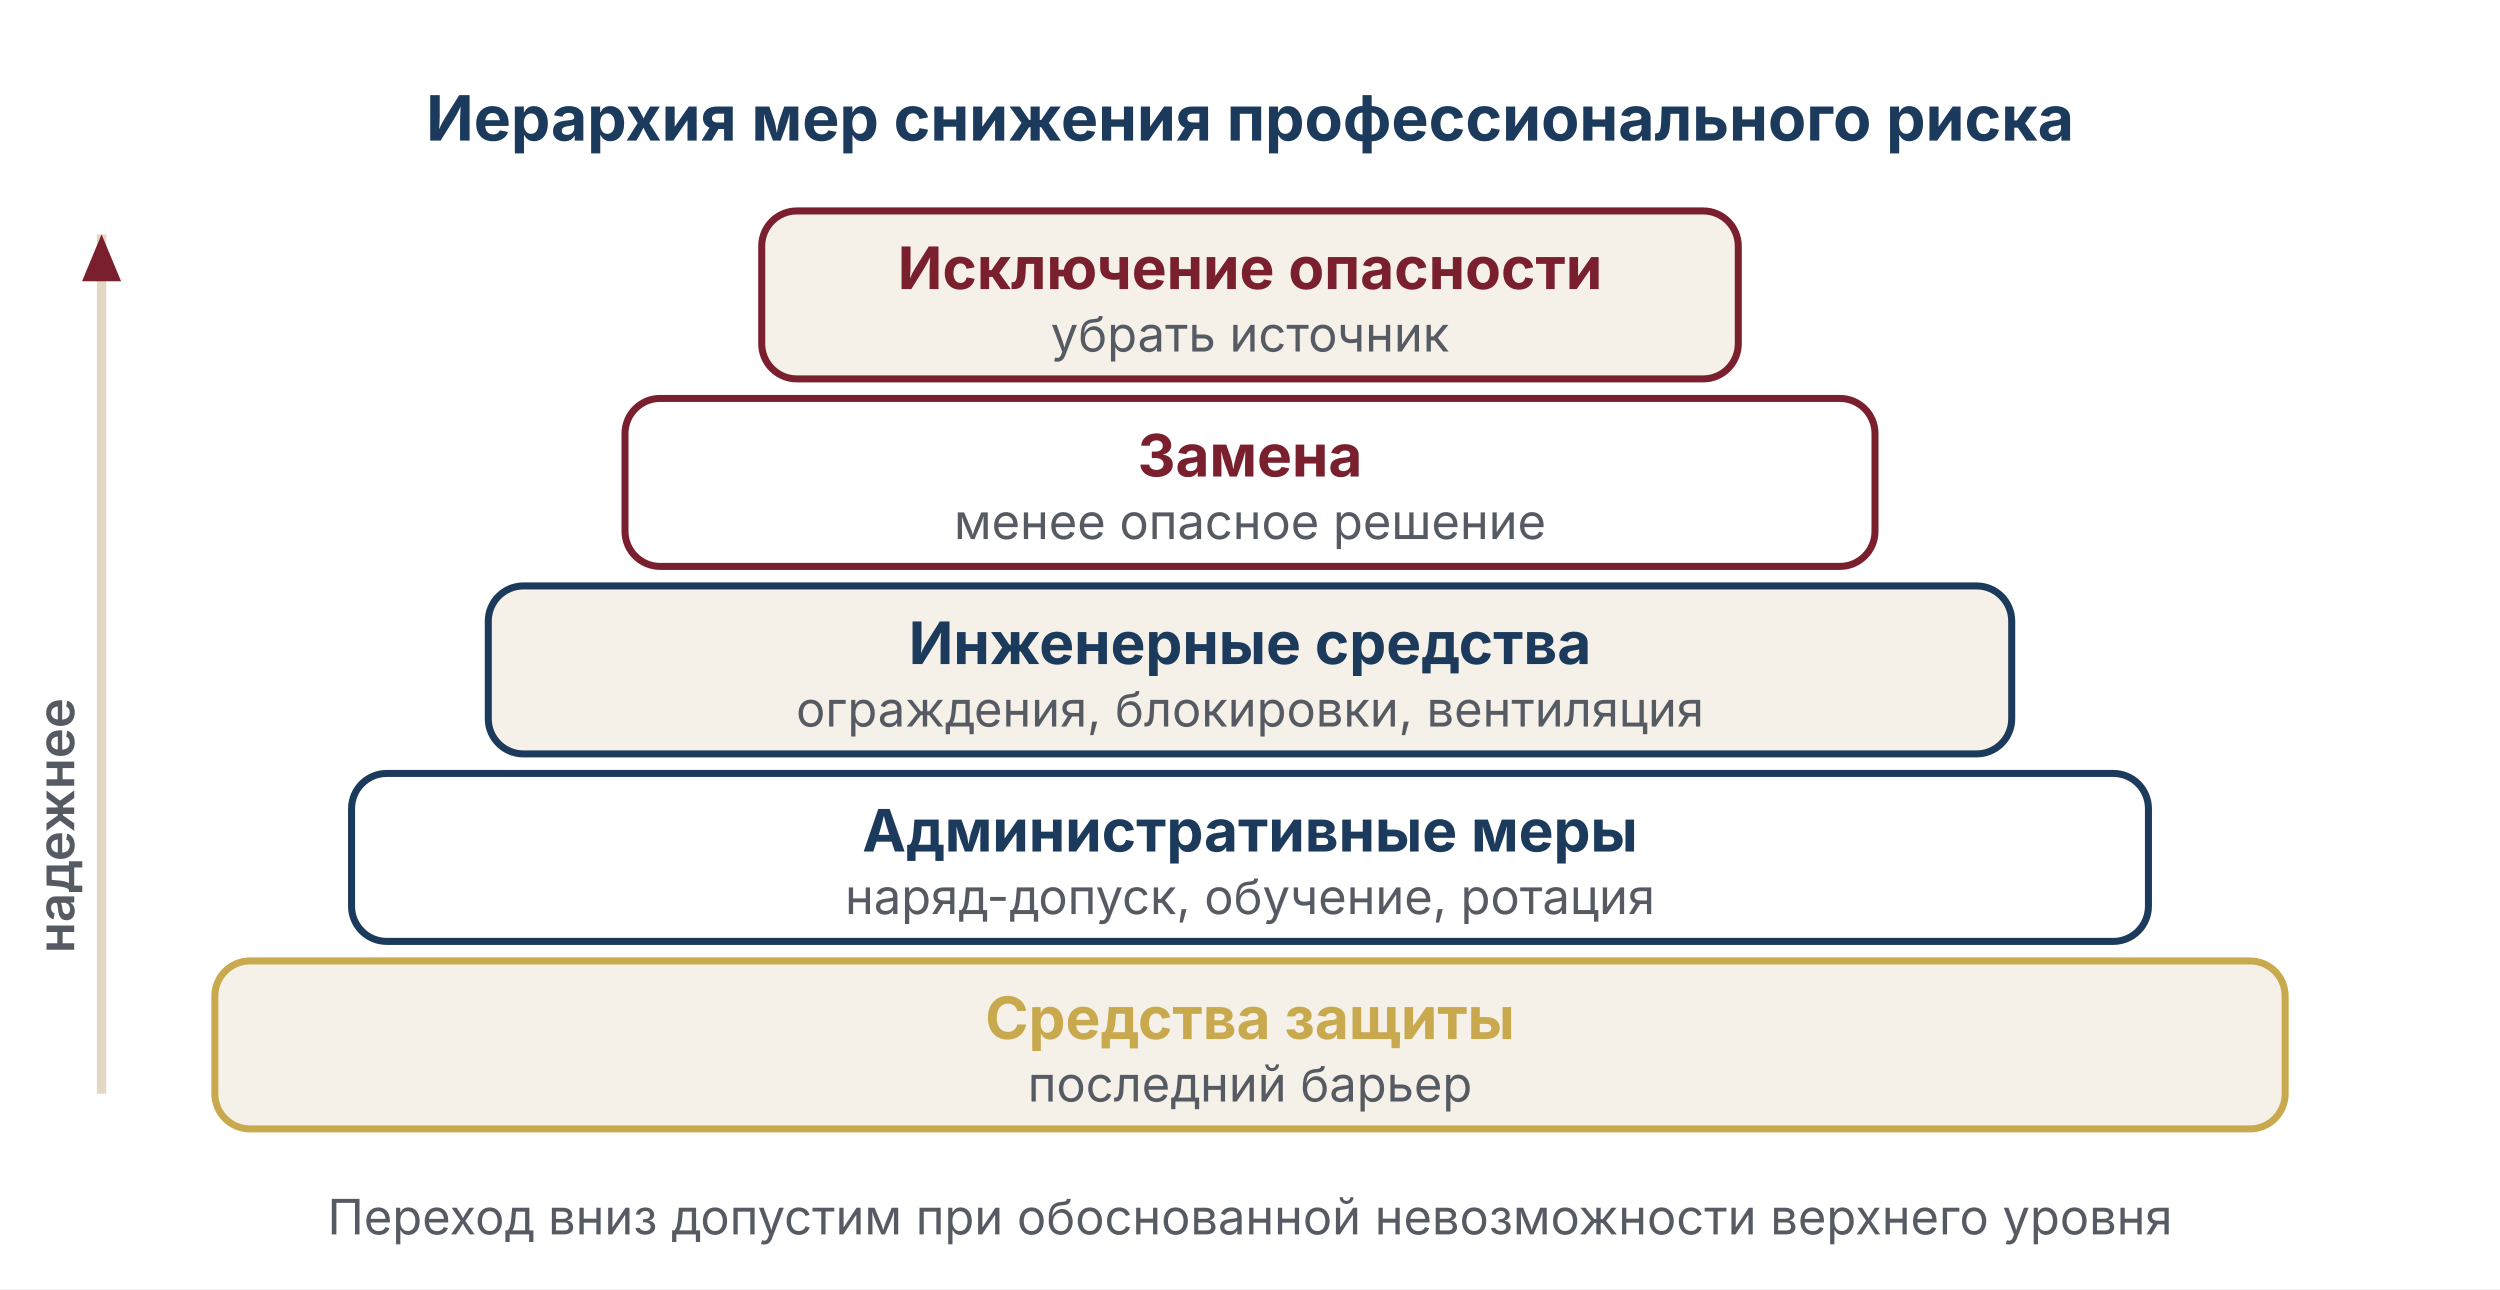
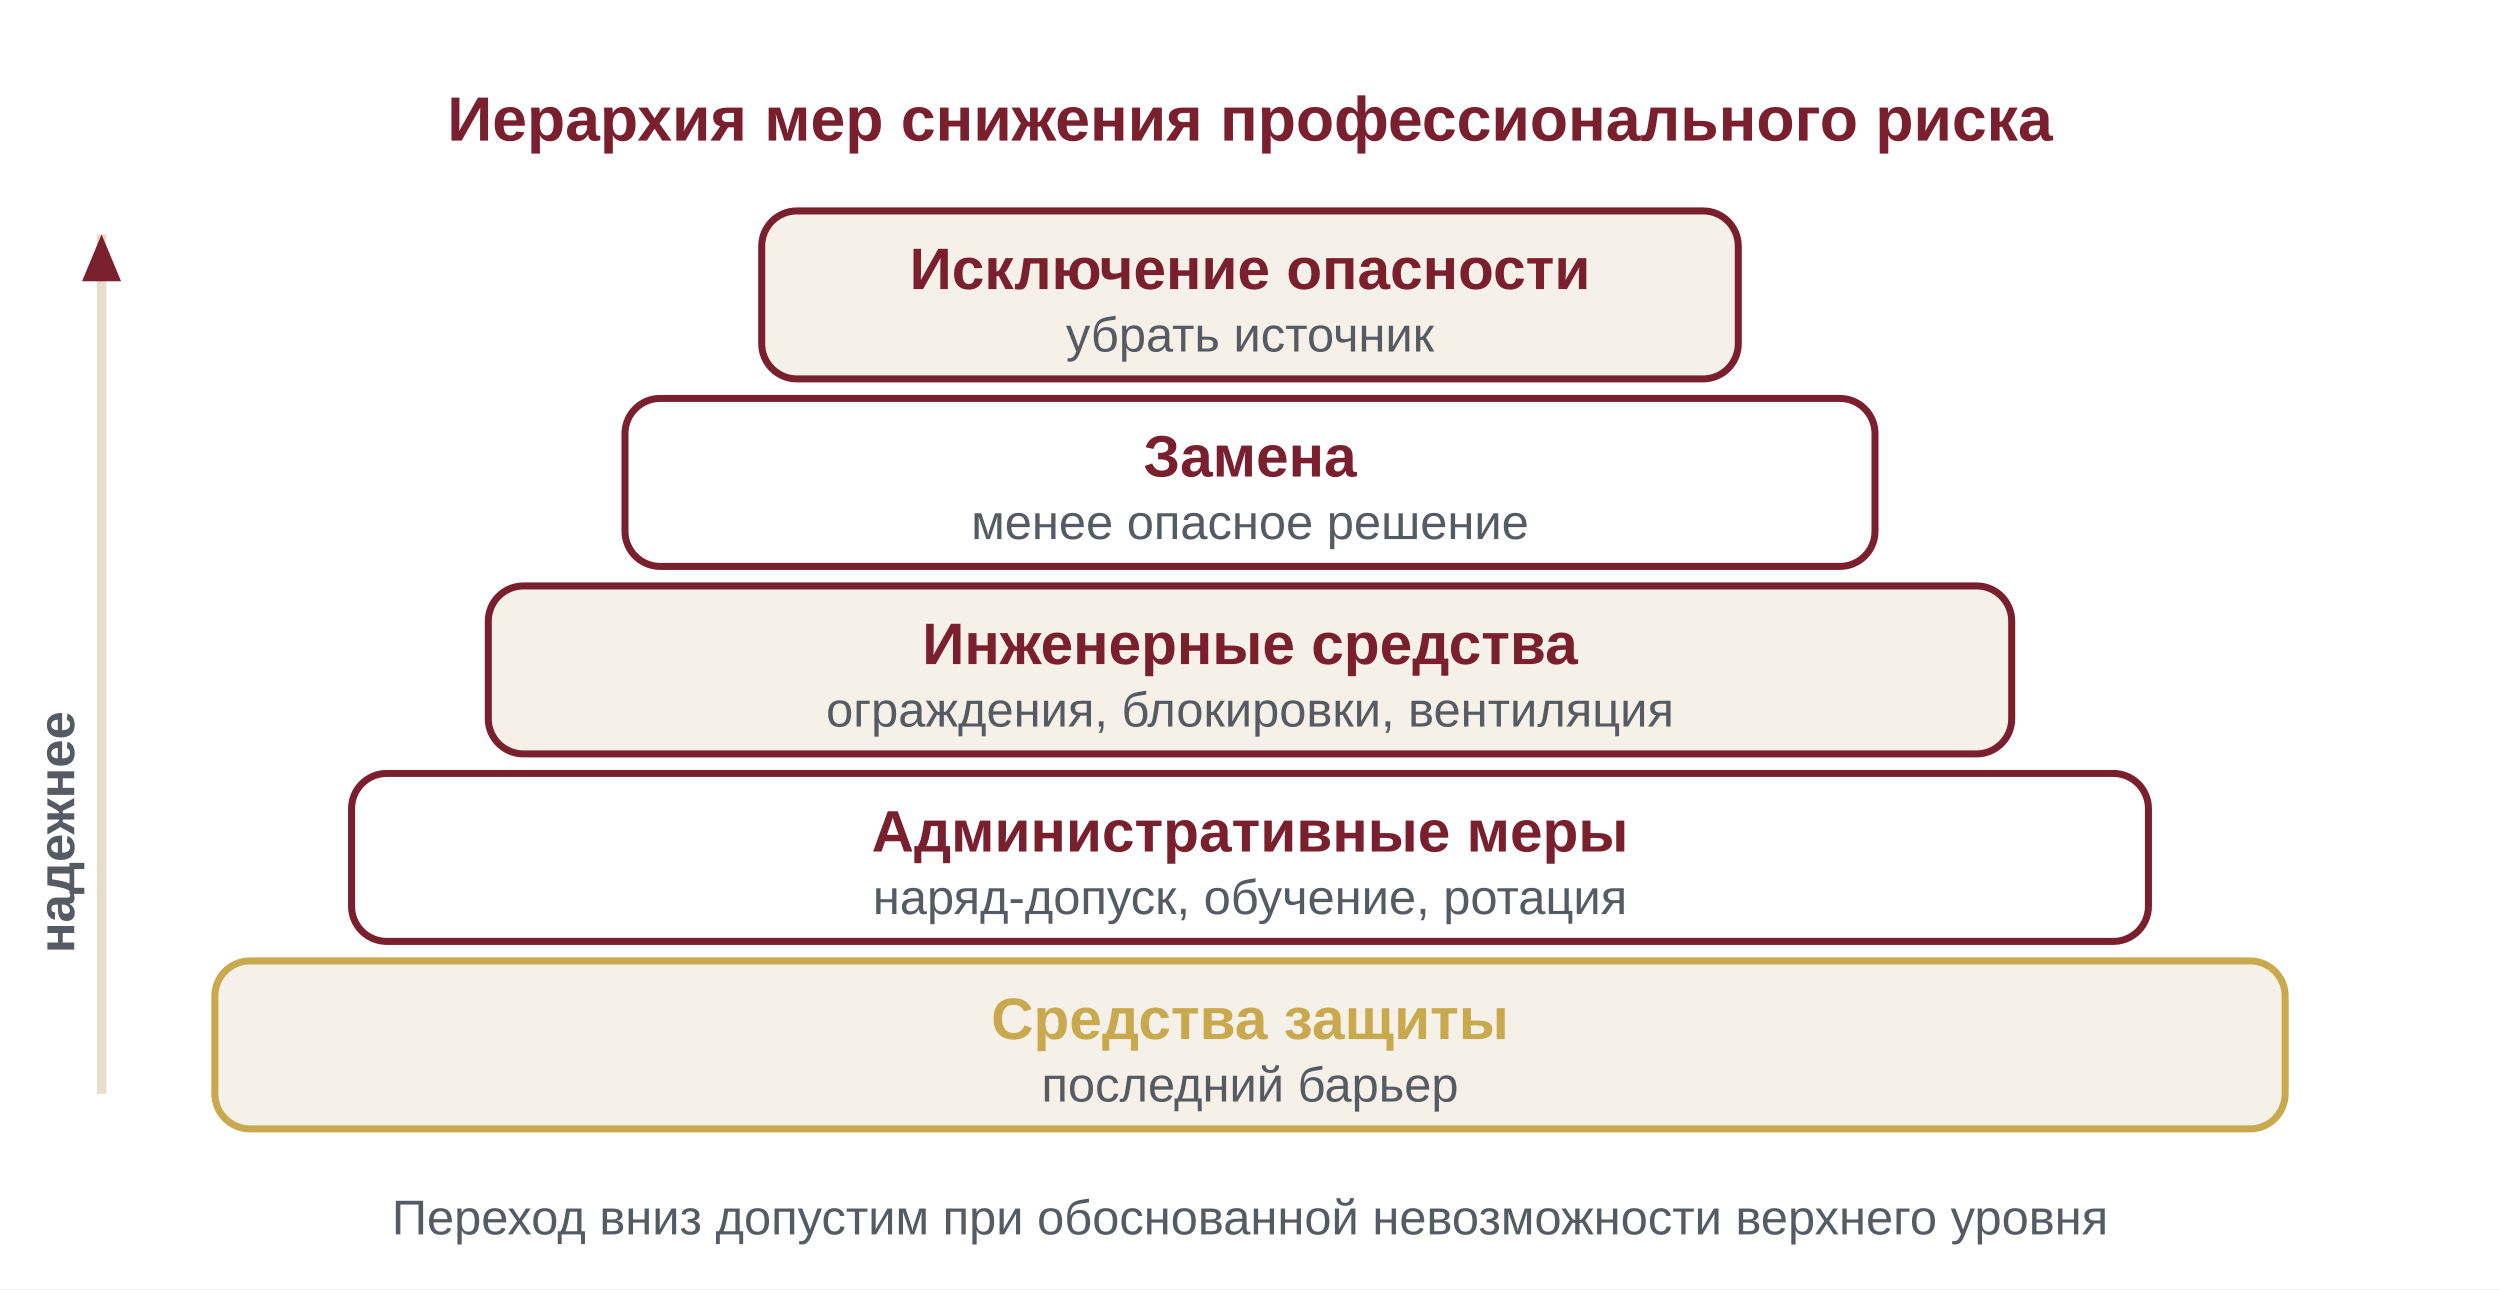
<svg xmlns="http://www.w3.org/2000/svg" viewBox="0 0 640 330" width="640" height="330" role="img" aria-label="Иерархия мер снижения профессионального риска от устранения до средств защиты">
  <rect width="640" height="330" fill="#FFFFFF" />
-   <text x="320" y="36" font-family="Figtree, Inter, 'Helvetica Neue', Arial, sans-serif" font-size="16" font-weight="700" fill="#1B3A5C" text-anchor="middle">Иерархия мер снижения профессионального риска</text>
+   <text x="320" y="36" font-family="'Golos Text','Segoe UI',Arial,sans-serif" font-size="16" font-weight="700" fill="#7A1F2E" text-anchor="middle">Иерархия мер снижения профессионального риска</text>
  <rect x="195.0" y="54" width="250" height="43" rx="9" fill="#F5F1E8" stroke="#7A1F2E" stroke-width="1.8" />
-   <text x="320" y="74" font-family="Figtree, Inter, 'Helvetica Neue', Arial, sans-serif" font-size="15" font-weight="700" fill="#7A1F2E" text-anchor="middle">Исключение опасности</text>
-   <text x="320" y="90" font-family="Figtree, Inter, 'Helvetica Neue', Arial, sans-serif" font-size="12.5" font-weight="400" fill="#565A63" text-anchor="middle">убрать источник</text>
+   <text x="320" y="74" font-family="'Golos Text','Segoe UI',Arial,sans-serif" font-size="15" font-weight="700" fill="#7A1F2E" text-anchor="middle">Исключение опасности</text>
+   <text x="320" y="90" font-family="'Golos Text','Segoe UI',Arial,sans-serif" font-size="12.5" font-weight="400" fill="#565A63" text-anchor="middle">убрать источник</text>
  <rect x="160.0" y="102" width="320" height="43" rx="9" fill="#FFFFFF" stroke="#7A1F2E" stroke-width="1.8" />
-   <text x="320" y="122" font-family="Figtree, Inter, 'Helvetica Neue', Arial, sans-serif" font-size="15" font-weight="700" fill="#7A1F2E" text-anchor="middle">Замена</text>
-   <text x="320" y="138" font-family="Figtree, Inter, 'Helvetica Neue', Arial, sans-serif" font-size="12.5" font-weight="400" fill="#565A63" text-anchor="middle">менее опасное решение</text>
-   <rect x="125.0" y="150" width="390" height="43" rx="9" fill="#F5F1E8" stroke="#1B3A5C" stroke-width="1.8" />
-   <text x="320" y="170" font-family="Figtree, Inter, 'Helvetica Neue', Arial, sans-serif" font-size="15" font-weight="700" fill="#1B3A5C" text-anchor="middle">Инженерные средства</text>
-   <text x="320" y="186" font-family="Figtree, Inter, 'Helvetica Neue', Arial, sans-serif" font-size="12.5" font-weight="400" fill="#565A63" text-anchor="middle">ограждения, блокировки, вентиляция</text>
-   <rect x="90.0" y="198" width="460" height="43" rx="9" fill="#FFFFFF" stroke="#1B3A5C" stroke-width="1.8" />
-   <text x="320" y="218" font-family="Figtree, Inter, 'Helvetica Neue', Arial, sans-serif" font-size="15" font-weight="700" fill="#1B3A5C" text-anchor="middle">Административные меры</text>
-   <text x="320" y="234" font-family="Figtree, Inter, 'Helvetica Neue', Arial, sans-serif" font-size="12.5" font-weight="400" fill="#565A63" text-anchor="middle">наряд-допуск, обучение, ротация</text>
+   <text x="320" y="122" font-family="'Golos Text','Segoe UI',Arial,sans-serif" font-size="15" font-weight="700" fill="#7A1F2E" text-anchor="middle">Замена</text>
+   <text x="320" y="138" font-family="'Golos Text','Segoe UI',Arial,sans-serif" font-size="12.5" font-weight="400" fill="#565A63" text-anchor="middle">менее опасное решение</text>
+   <rect x="125.0" y="150" width="390" height="43" rx="9" fill="#F5F1E8" stroke="#7A1F2E" stroke-width="1.8" />
+   <text x="320" y="170" font-family="'Golos Text','Segoe UI',Arial,sans-serif" font-size="15" font-weight="700" fill="#7A1F2E" text-anchor="middle">Инженерные средства</text>
+   <text x="320" y="186" font-family="'Golos Text','Segoe UI',Arial,sans-serif" font-size="12.5" font-weight="400" fill="#565A63" text-anchor="middle">ограждения, блокировки, вентиляция</text>
+   <rect x="90.0" y="198" width="460" height="43" rx="9" fill="#FFFFFF" stroke="#7A1F2E" stroke-width="1.8" />
+   <text x="320" y="218" font-family="'Golos Text','Segoe UI',Arial,sans-serif" font-size="15" font-weight="700" fill="#7A1F2E" text-anchor="middle">Административные меры</text>
+   <text x="320" y="234" font-family="'Golos Text','Segoe UI',Arial,sans-serif" font-size="12.5" font-weight="400" fill="#565A63" text-anchor="middle">наряд-допуск, обучение, ротация</text>
  <rect x="55.0" y="246" width="530" height="43" rx="9" fill="#F5F1E8" stroke="#C9A94E" stroke-width="1.8" />
-   <text x="320" y="266" font-family="Figtree, Inter, 'Helvetica Neue', Arial, sans-serif" font-size="15" font-weight="700" fill="#C9A94E" text-anchor="middle">Средства защиты</text>
-   <text x="320" y="282" font-family="Figtree, Inter, 'Helvetica Neue', Arial, sans-serif" font-size="12.5" font-weight="400" fill="#565A63" text-anchor="middle">последний барьер</text>
-   <path d="M26 60 L26 280" stroke="#E3D9C2" stroke-width="2.4" />
+   <text x="320" y="266" font-family="'Golos Text','Segoe UI',Arial,sans-serif" font-size="15" font-weight="700" fill="#C9A94E" text-anchor="middle">Средства защиты</text>
+   <text x="320" y="282" font-family="'Golos Text','Segoe UI',Arial,sans-serif" font-size="12.5" font-weight="400" fill="#565A63" text-anchor="middle">последний барьер</text>
+   <path d="M26 60 L26 280" stroke="#E6DDCA" stroke-width="2.4" />
  <path d="M26 60 L21 72 L31 72 Z" fill="#7A1F2E" />
-   <text transform="translate(19,244) rotate(-90)" font-family="Figtree, Inter, 'Helvetica Neue', Arial, sans-serif" font-size="13" font-weight="600" fill="#565A63">надежнее</text>
-   <text x="320" y="316" font-family="Figtree, Inter, 'Helvetica Neue', Arial, sans-serif" font-size="12.5" font-weight="400" fill="#565A63" text-anchor="middle">Переход вниз допустим при обоснованной невозможности верхнего уровня</text>
+   <text transform="translate(19,244) rotate(-90)" font-family="'Golos Text','Segoe UI',Arial,sans-serif" font-size="13" font-weight="600" fill="#565A63">надежнее</text>
+   <text x="320" y="316" font-family="'Golos Text','Segoe UI',Arial,sans-serif" font-size="12.5" font-weight="400" fill="#565A63" text-anchor="middle">Переход вниз допустим при обоснованной невозможности верхнего уровня</text>
</svg>
